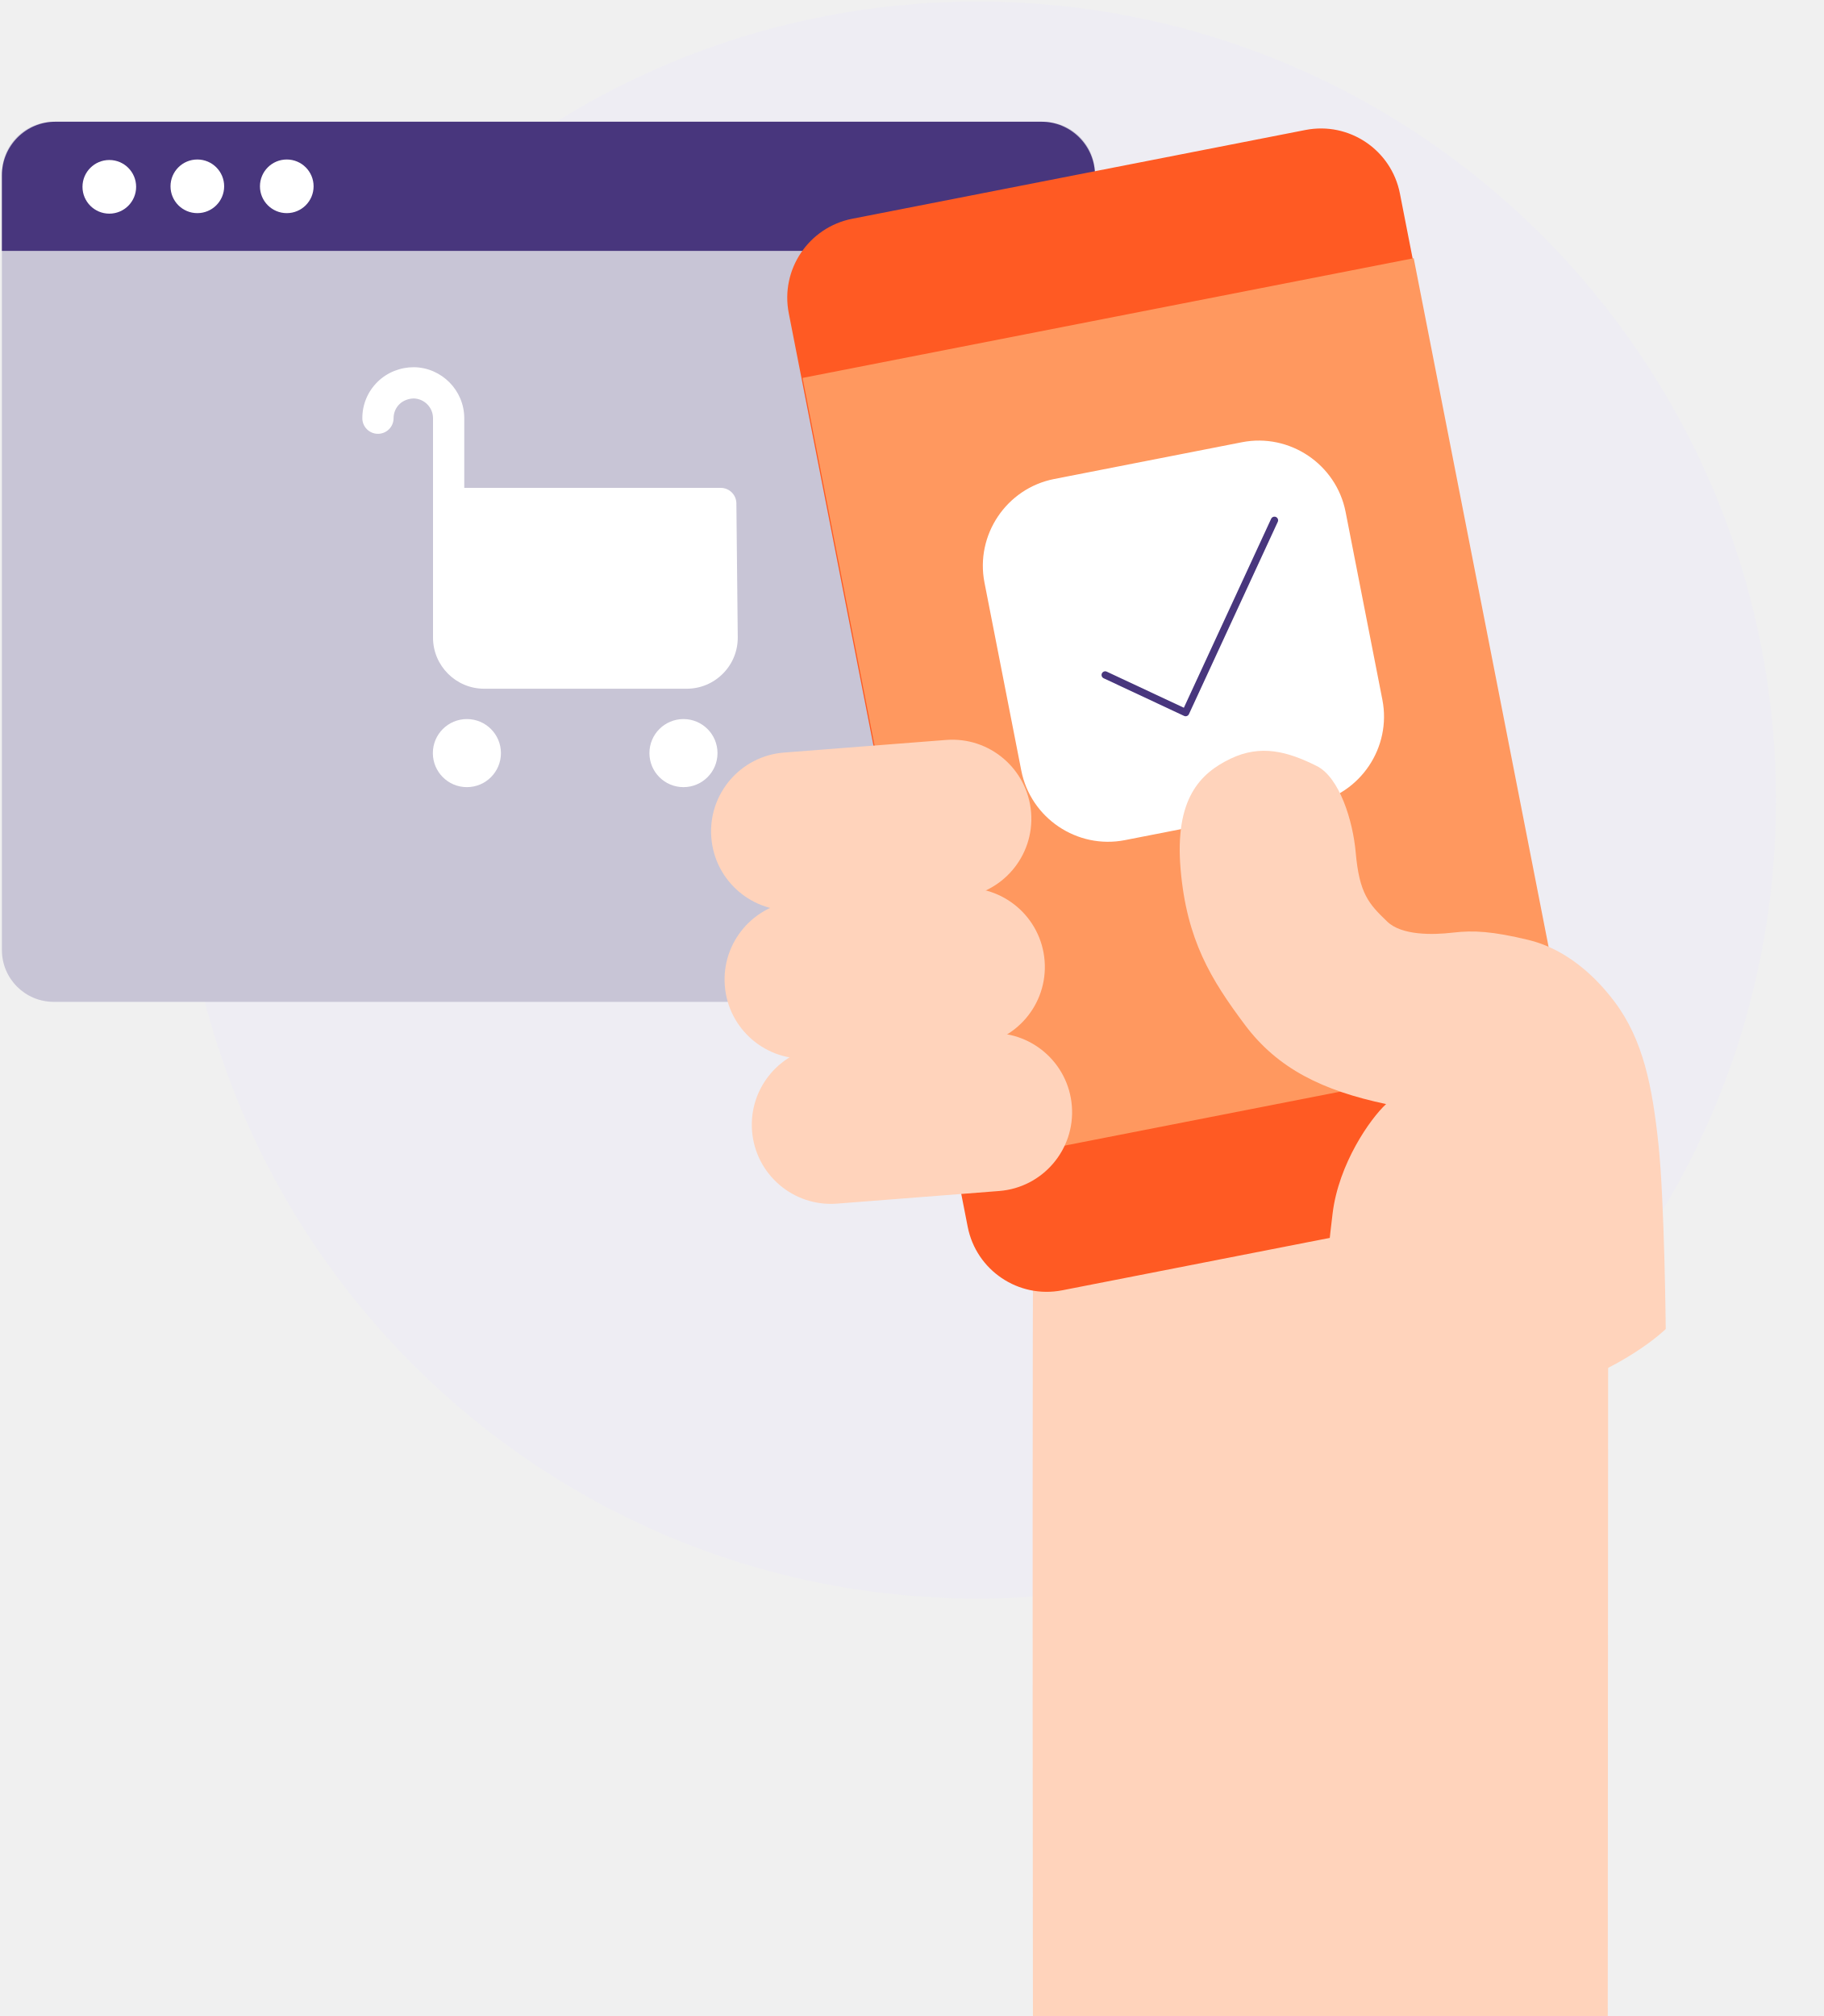
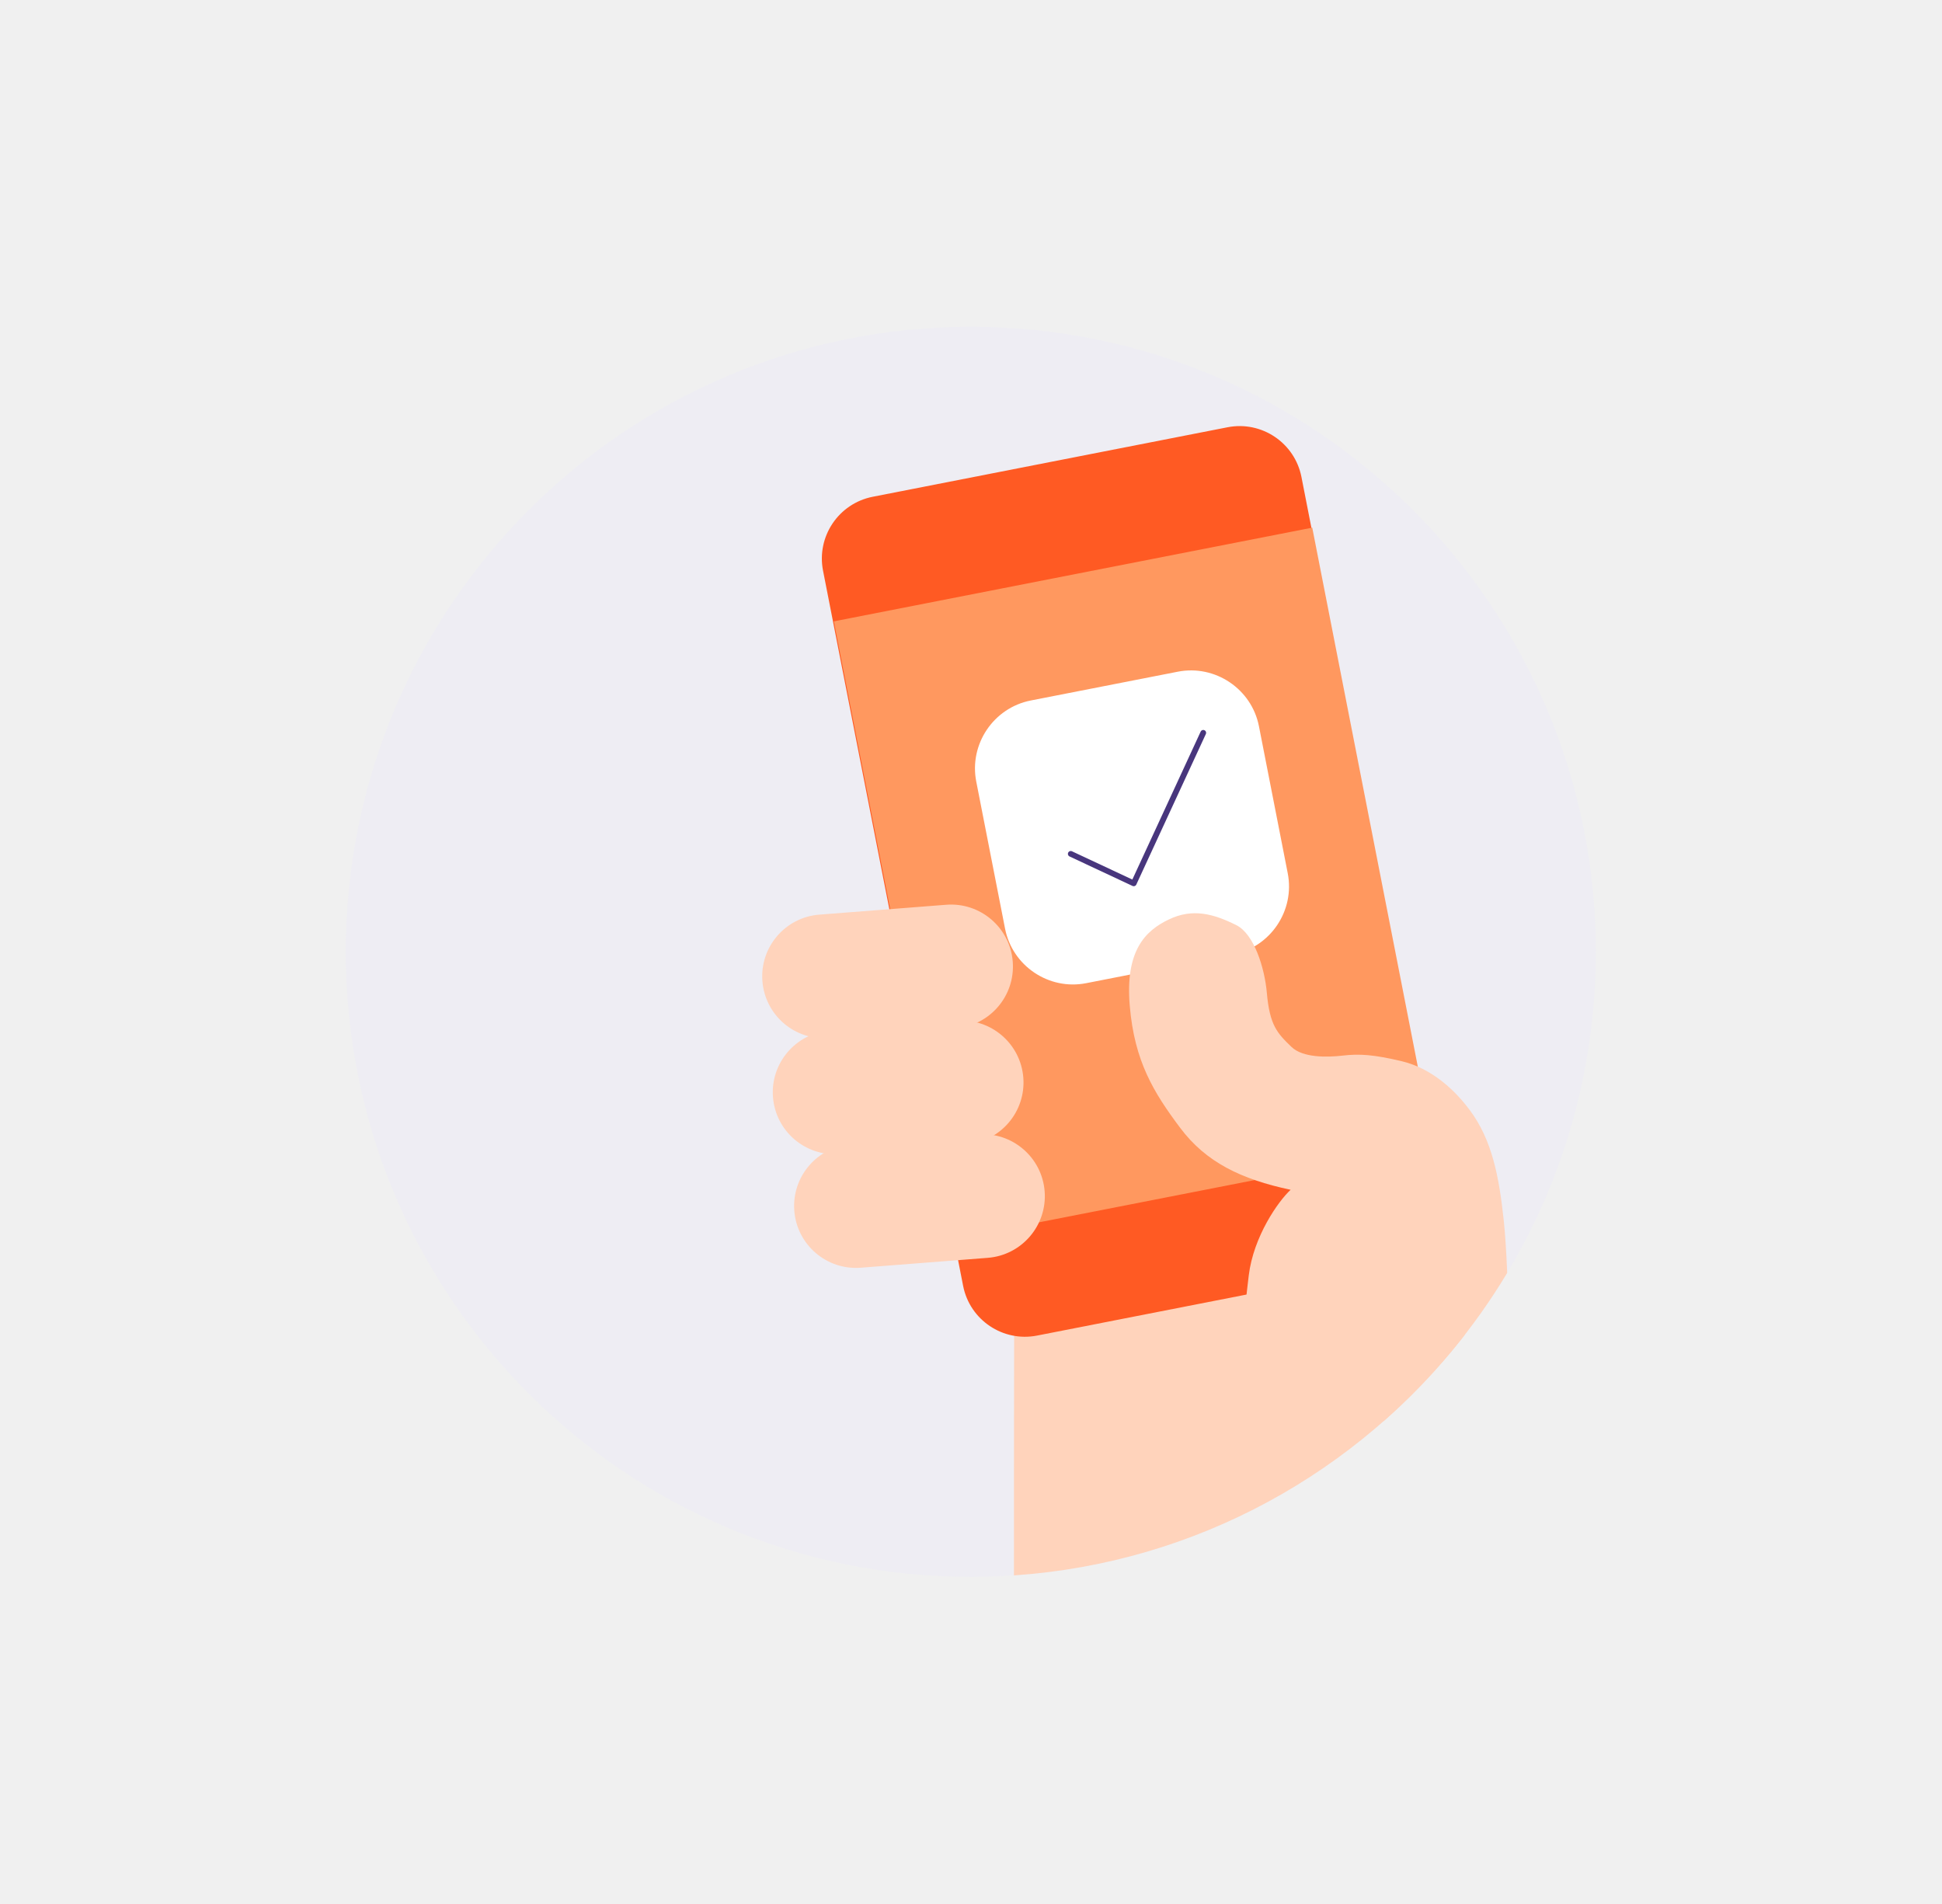
- <svg xmlns="http://www.w3.org/2000/svg" width="750" height="829" viewBox="0 0 750 829" fill="none">
-   <path d="M730.335 329.001C730.335 510.335 583.334 657.337 402 657.337C220.666 657.337 73.664 510.335 73.664 329.001C73.664 147.667 220.666 0.666 402 0.666C583.334 0.666 730.335 147.667 730.335 329.001Z" fill="#EEEDF3" />
-   <path d="M428.987 411.969H22.086C10.321 411.969 0.786 402.433 0.786 390.669V71.353C0.786 59.589 10.321 50.053 22.086 50.053H428.987C440.748 50.053 450.287 59.589 450.287 71.353V390.669C450.287 402.433 440.748 411.969 428.987 411.969Z" fill="#C8C5D6" />
-   <path d="M428.223 50.053H22.849C10.662 50.053 0.786 59.929 0.786 72.113V103.175H450.287V72.113C450.287 59.929 440.411 50.053 428.223 50.053Z" fill="#48367D" />
-   <path d="M55.981 76.824C55.981 82.916 51.047 87.854 44.955 87.854C38.863 87.854 33.921 82.916 33.921 76.824C33.921 70.732 38.863 65.794 44.955 65.794C51.047 65.794 55.981 70.732 55.981 76.824Z" fill="white" />
-   <path d="M92.18 76.614C92.18 82.706 87.242 87.644 81.154 87.644C75.059 87.644 70.121 82.706 70.121 76.614C70.121 70.522 75.059 65.585 81.154 65.585C87.242 65.585 92.18 70.522 92.18 76.614Z" fill="white" />
-   <path d="M128.958 76.614C128.958 82.706 124.02 87.644 117.932 87.644C111.84 87.644 106.899 82.706 106.899 76.614C106.899 70.522 111.84 65.585 117.932 65.585C124.02 65.585 128.958 70.522 128.958 76.614Z" fill="white" />
-   <path d="M205.997 309.684C205.997 317.413 199.728 323.682 192 323.682C184.268 323.682 178.002 317.413 178.002 309.684C178.002 301.952 184.268 295.687 192 295.687C199.728 295.687 205.997 301.952 205.997 309.684Z" fill="white" />
-   <path d="M295.056 309.684C295.056 317.413 288.787 323.682 281.059 323.682C273.327 323.682 267.061 317.413 267.061 309.684C267.061 301.952 273.327 295.687 281.059 295.687C288.787 295.687 295.056 301.952 295.056 309.684Z" fill="white" />
-   <path d="M282.362 283.209H199.09C187.499 283.209 178.067 273.777 178.067 262.186V171.963C178.067 167.543 174.475 163.911 170.058 163.851C168.063 163.911 165.816 164.66 164.258 166.201C162.703 167.731 161.851 169.776 161.851 171.963C161.851 175.513 158.975 178.388 155.425 178.388C151.872 178.388 149 175.513 149 171.963C149 166.318 151.208 161.029 155.226 157.056C159.245 153.091 164.687 150.993 170.215 151C181.631 151.146 190.918 160.546 190.918 171.963V200.622H296.395C299.914 200.622 302.782 203.458 302.821 206.98L303.385 261.983C303.439 267.653 301.27 272.974 297.294 276.989C293.314 281.001 288.01 283.209 282.362 283.209Z" fill="white" />
-   <path d="M425.124 463.117C424.24 514.733 424.862 903.515 424.862 903.515C466.082 926.229 513.445 939.164 563.836 939.164C597.969 939.164 630.711 933.219 661.1 922.333L661.365 463.117L532.888 378.576C532.888 378.576 426.961 355.688 425.124 463.117Z" fill="#FFD3BB" />
-   <path d="M623.144 494.088L436.79 530.589C418.853 534.102 401.458 522.405 397.945 504.468L324.362 128.796C320.848 110.855 332.546 93.464 350.483 89.951L536.836 53.45C554.776 49.936 572.167 61.63 575.681 79.57L649.264 455.243C652.777 473.18 641.084 490.574 623.144 494.088Z" fill="#FF5A23" />
-   <path d="M644.885 430.527L393.566 479.753L330.037 155.406L581.356 106.181L644.885 430.527Z" fill="#FF985F" />
-   <path d="M394.122 369.12L327.453 374.304C309.546 375.698 293.903 362.312 292.509 344.405C291.114 326.498 304.507 310.854 322.408 309.464L389.08 304.276C406.983 302.879 422.626 316.268 424.02 334.172C425.415 352.083 412.029 367.725 394.122 369.12Z" fill="#FFD3BB" />
-   <path d="M399.676 430.046L333.006 435.23C315.099 436.625 299.457 423.238 298.062 405.331C296.667 387.421 310.054 371.782 327.961 370.387L394.63 365.203C412.537 363.805 428.18 377.195 429.574 395.099C430.968 413.006 417.583 428.652 399.676 430.046Z" fill="#FFD3BB" />
-   <path d="M410.879 489.753L344.207 494.941C326.306 496.331 310.653 482.947 309.263 465.043C307.871 447.135 321.258 431.492 339.162 430.098L405.834 424.914C423.737 423.517 439.384 436.905 440.778 454.809C442.172 472.716 428.783 488.363 410.879 489.753Z" fill="#FFD3BB" />
-   <path d="M539.827 330.346L462.574 345.474C442.981 349.311 423.811 336.42 419.975 316.827L404.846 239.574C401.009 219.981 413.901 200.811 433.493 196.975L510.746 181.846C530.339 178.009 549.509 190.901 553.346 210.493L568.474 287.746C572.311 307.339 559.42 326.509 539.827 330.346Z" fill="white" />
-   <path d="M454.487 277.547L487.566 293.03L524.092 213.955" stroke="#48367D" stroke-width="3" stroke-linecap="round" stroke-linejoin="round" />
-   <path d="M506 312C493.5 318 483 328.5 485.5 357.5C488 386.5 497.993 402.824 512 421.5C525.5 439.5 544 448.5 570 454C563.5 460 550.5 478.5 548 499C545.5 519.5 544 538.5 544 538.5C544 538.5 597 584.5 632.5 574C668 563.5 685 546.5 685 546.5C685 546.5 684.5 494 682 470.5C679.5 447 675.822 427.763 664 412C653.5 398 641 389.5 628.5 386.5C613.713 382.951 606 382.5 597.5 383.5C589 384.5 576.4 384.654 570.5 379C562.836 371.655 559 367.5 557.5 350.5C556.357 337.541 550.838 319.669 541.5 315C529.5 309 518.5 306 506 312Z" fill="#FFD3BB" />
+ <svg xmlns="http://www.w3.org/2000/svg" width="455" height="446" viewBox="0 0 455 446" fill="none">
+   <path d="M373.899 223C373.899 303.875 308.336 369.438 227.461 369.438C146.586 369.438 81.023 303.875 81.023 223C81.023 142.125 146.586 76.562 227.461 76.562C308.336 76.562 373.899 142.125 373.899 223Z" fill="#EEEDF3" />
+   <path fill-rule="evenodd" clip-rule="evenodd" d="M237.563 369.095C237.561 329.732 237.607 292.624 237.775 282.816C238.594 234.902 285.837 245.111 285.837 245.111L343.138 282.816L343.121 312.828C318.262 344.789 280.447 366.174 237.563 369.095Z" fill="#FFD3BB" />
+   <path d="M326.091 296.629L242.977 312.908C234.978 314.475 227.219 309.259 225.653 301.259L192.835 133.709C191.267 125.707 196.484 117.951 204.484 116.384L287.598 100.104C295.599 98.537 303.356 103.753 304.923 111.754L337.741 279.304C339.308 287.304 334.092 295.062 326.091 296.629Z" fill="#FF5A23" />
+   <path d="M335.787 268.281L223.699 290.235L195.365 145.577L307.453 123.622L335.787 268.281Z" fill="#FF985F" />
+   <path d="M223.947 240.893L194.213 243.205C186.226 243.827 179.25 237.857 178.628 229.87C178.006 221.884 183.979 214.907 191.963 214.287L221.699 211.973C229.683 211.35 236.66 217.322 237.282 225.307C237.904 233.295 231.934 240.271 223.947 240.893Z" fill="#FFD3BB" />
+   <path d="M226.425 268.066L196.69 270.378C188.703 271 181.727 265.03 181.105 257.044C180.483 249.056 186.453 242.08 194.44 241.458L224.174 239.146C232.161 238.523 239.137 244.495 239.759 252.48C240.381 260.466 234.411 267.444 226.425 268.066Z" fill="#FFD3BB" />
+   <path d="M231.421 294.696L201.685 297.01C193.701 297.63 186.72 291.66 186.1 283.675C185.479 275.688 191.45 268.711 199.435 268.09L229.171 265.777C237.156 265.154 244.134 271.126 244.756 279.111C245.378 287.097 239.406 294.076 231.421 294.696Z" fill="#FFD3BB" />
+   <path d="M288.934 223.6L254.479 230.347C245.741 232.058 237.191 226.309 235.48 217.57L228.732 183.116C227.021 174.377 232.771 165.827 241.509 164.116L275.964 157.369C284.702 155.658 293.252 161.407 294.963 170.146L301.711 204.6C303.422 213.339 297.672 221.888 288.934 223.6Z" fill="white" />
+   <path d="M250.873 200.051L265.626 206.957L281.916 171.689" stroke="#48367D" stroke-width="1.338" stroke-linecap="round" stroke-linejoin="round" />
+   <path fill-rule="evenodd" clip-rule="evenodd" d="M324.191 332.942C309.025 332.262 290.792 316.437 290.792 316.437C290.792 316.437 291.461 307.963 292.576 298.82C293.691 289.677 299.489 281.426 302.388 278.75C290.792 276.297 282.541 272.283 276.52 264.255C270.273 255.925 265.816 248.645 264.701 235.711C263.586 222.777 268.269 218.094 273.844 215.418C279.419 212.742 284.325 214.08 289.677 216.756C293.841 218.838 296.303 226.809 296.813 232.589C297.482 240.171 299.192 242.024 302.611 245.3C305.242 247.821 310.862 247.753 314.653 247.307C318.444 246.861 321.884 247.062 328.479 248.645C334.054 249.983 339.629 253.774 344.312 260.018C349.584 267.048 351.225 275.628 352.34 286.109C352.678 289.291 352.935 293.667 353.127 298.217C345.313 311.245 335.53 322.957 324.191 332.942Z" fill="#FFD3BB" />
</svg>
